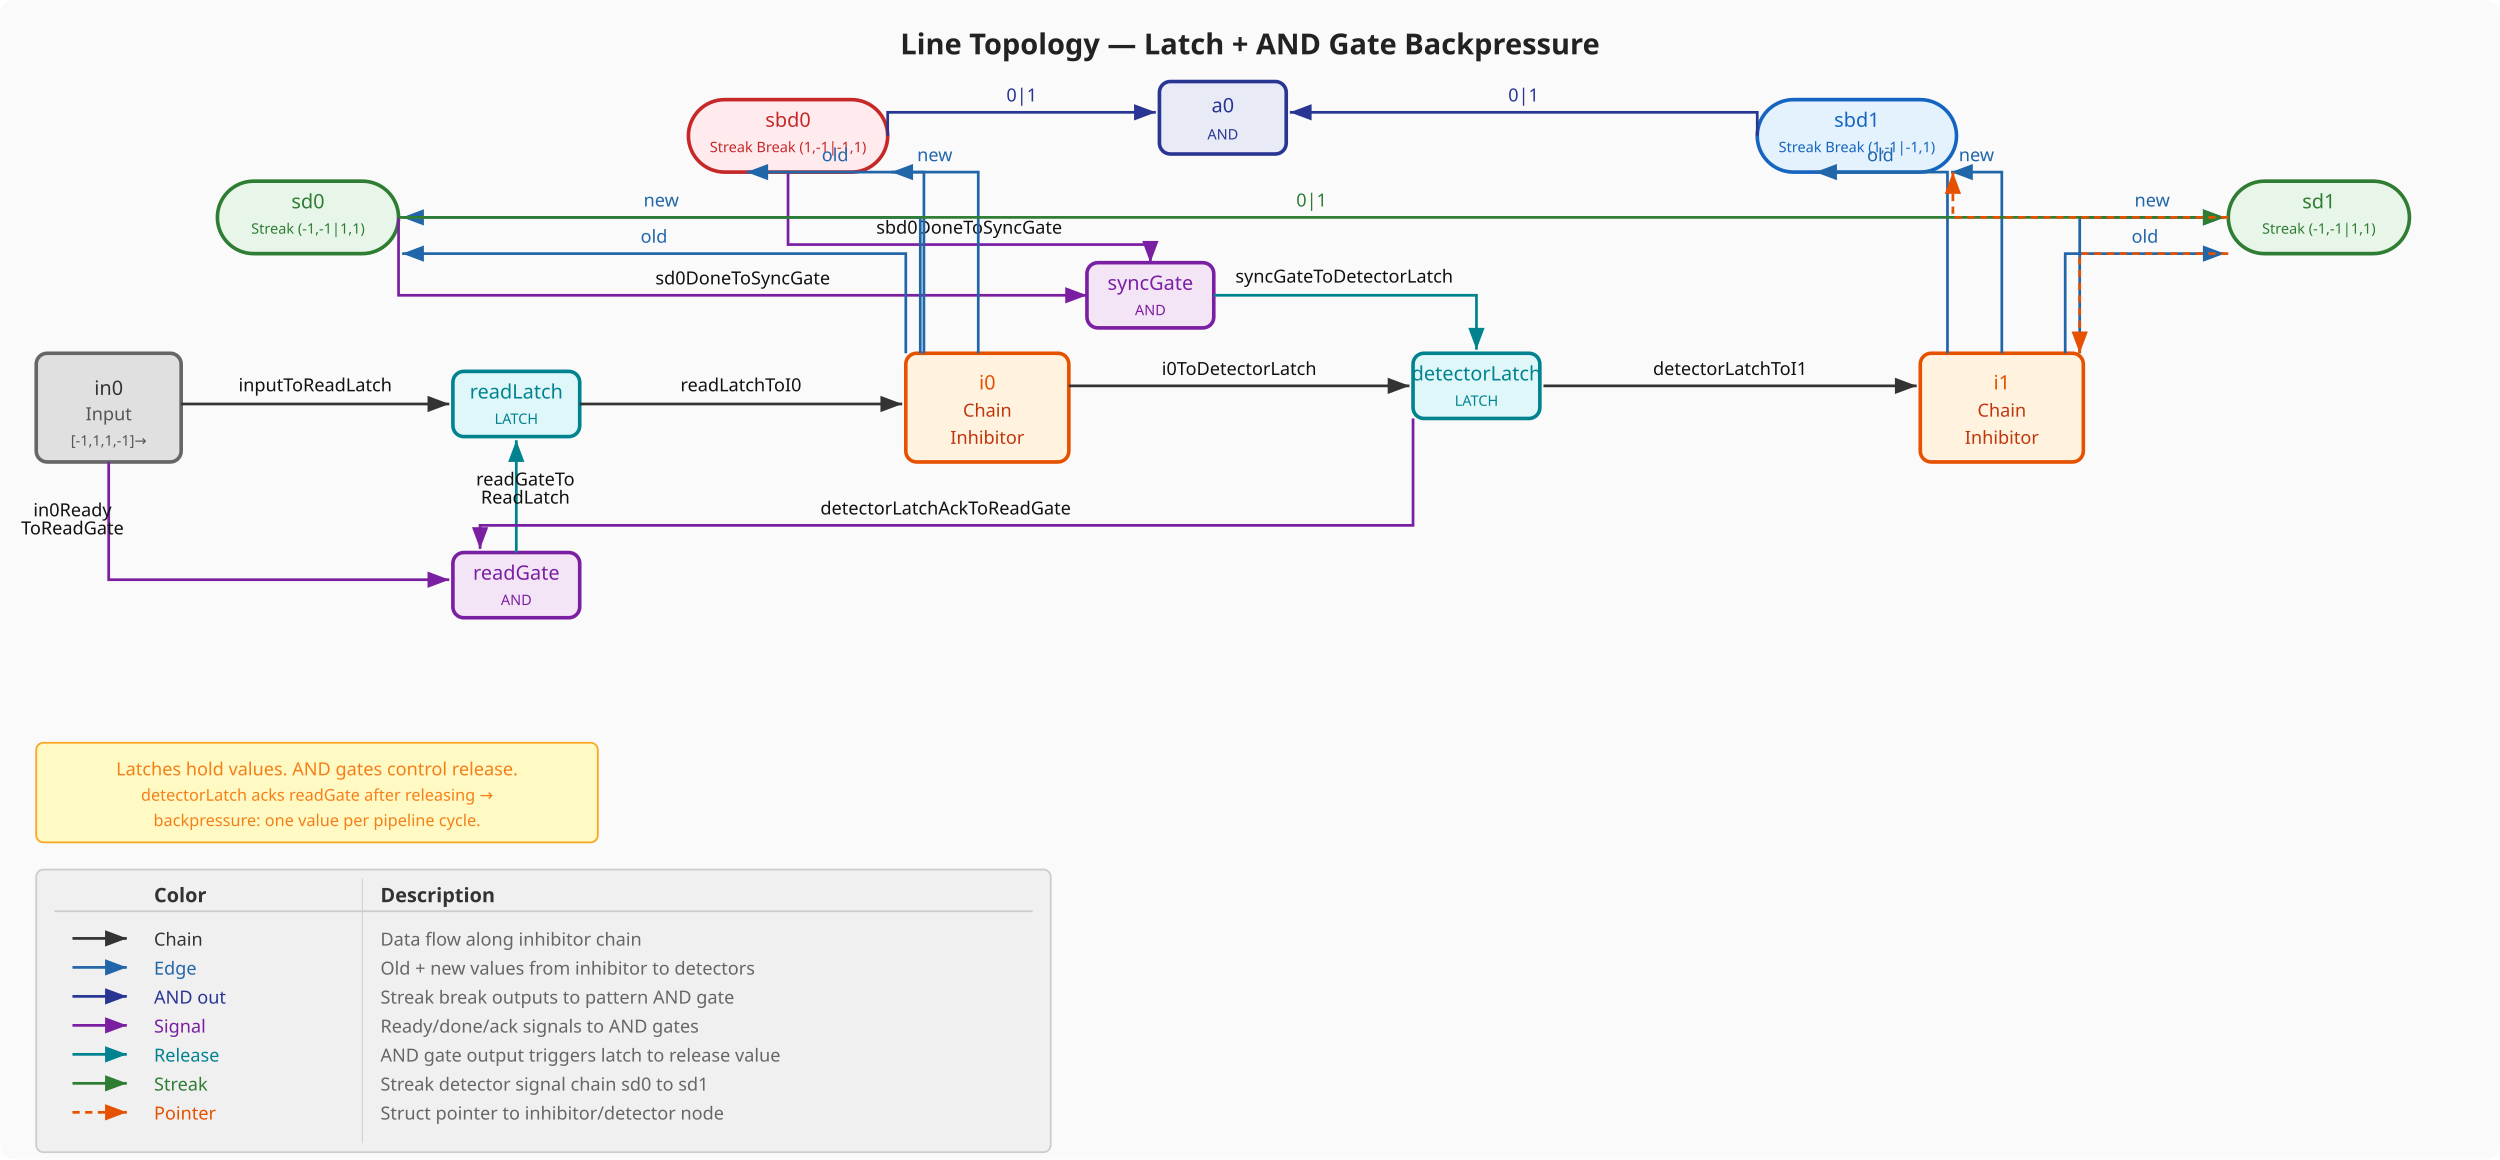
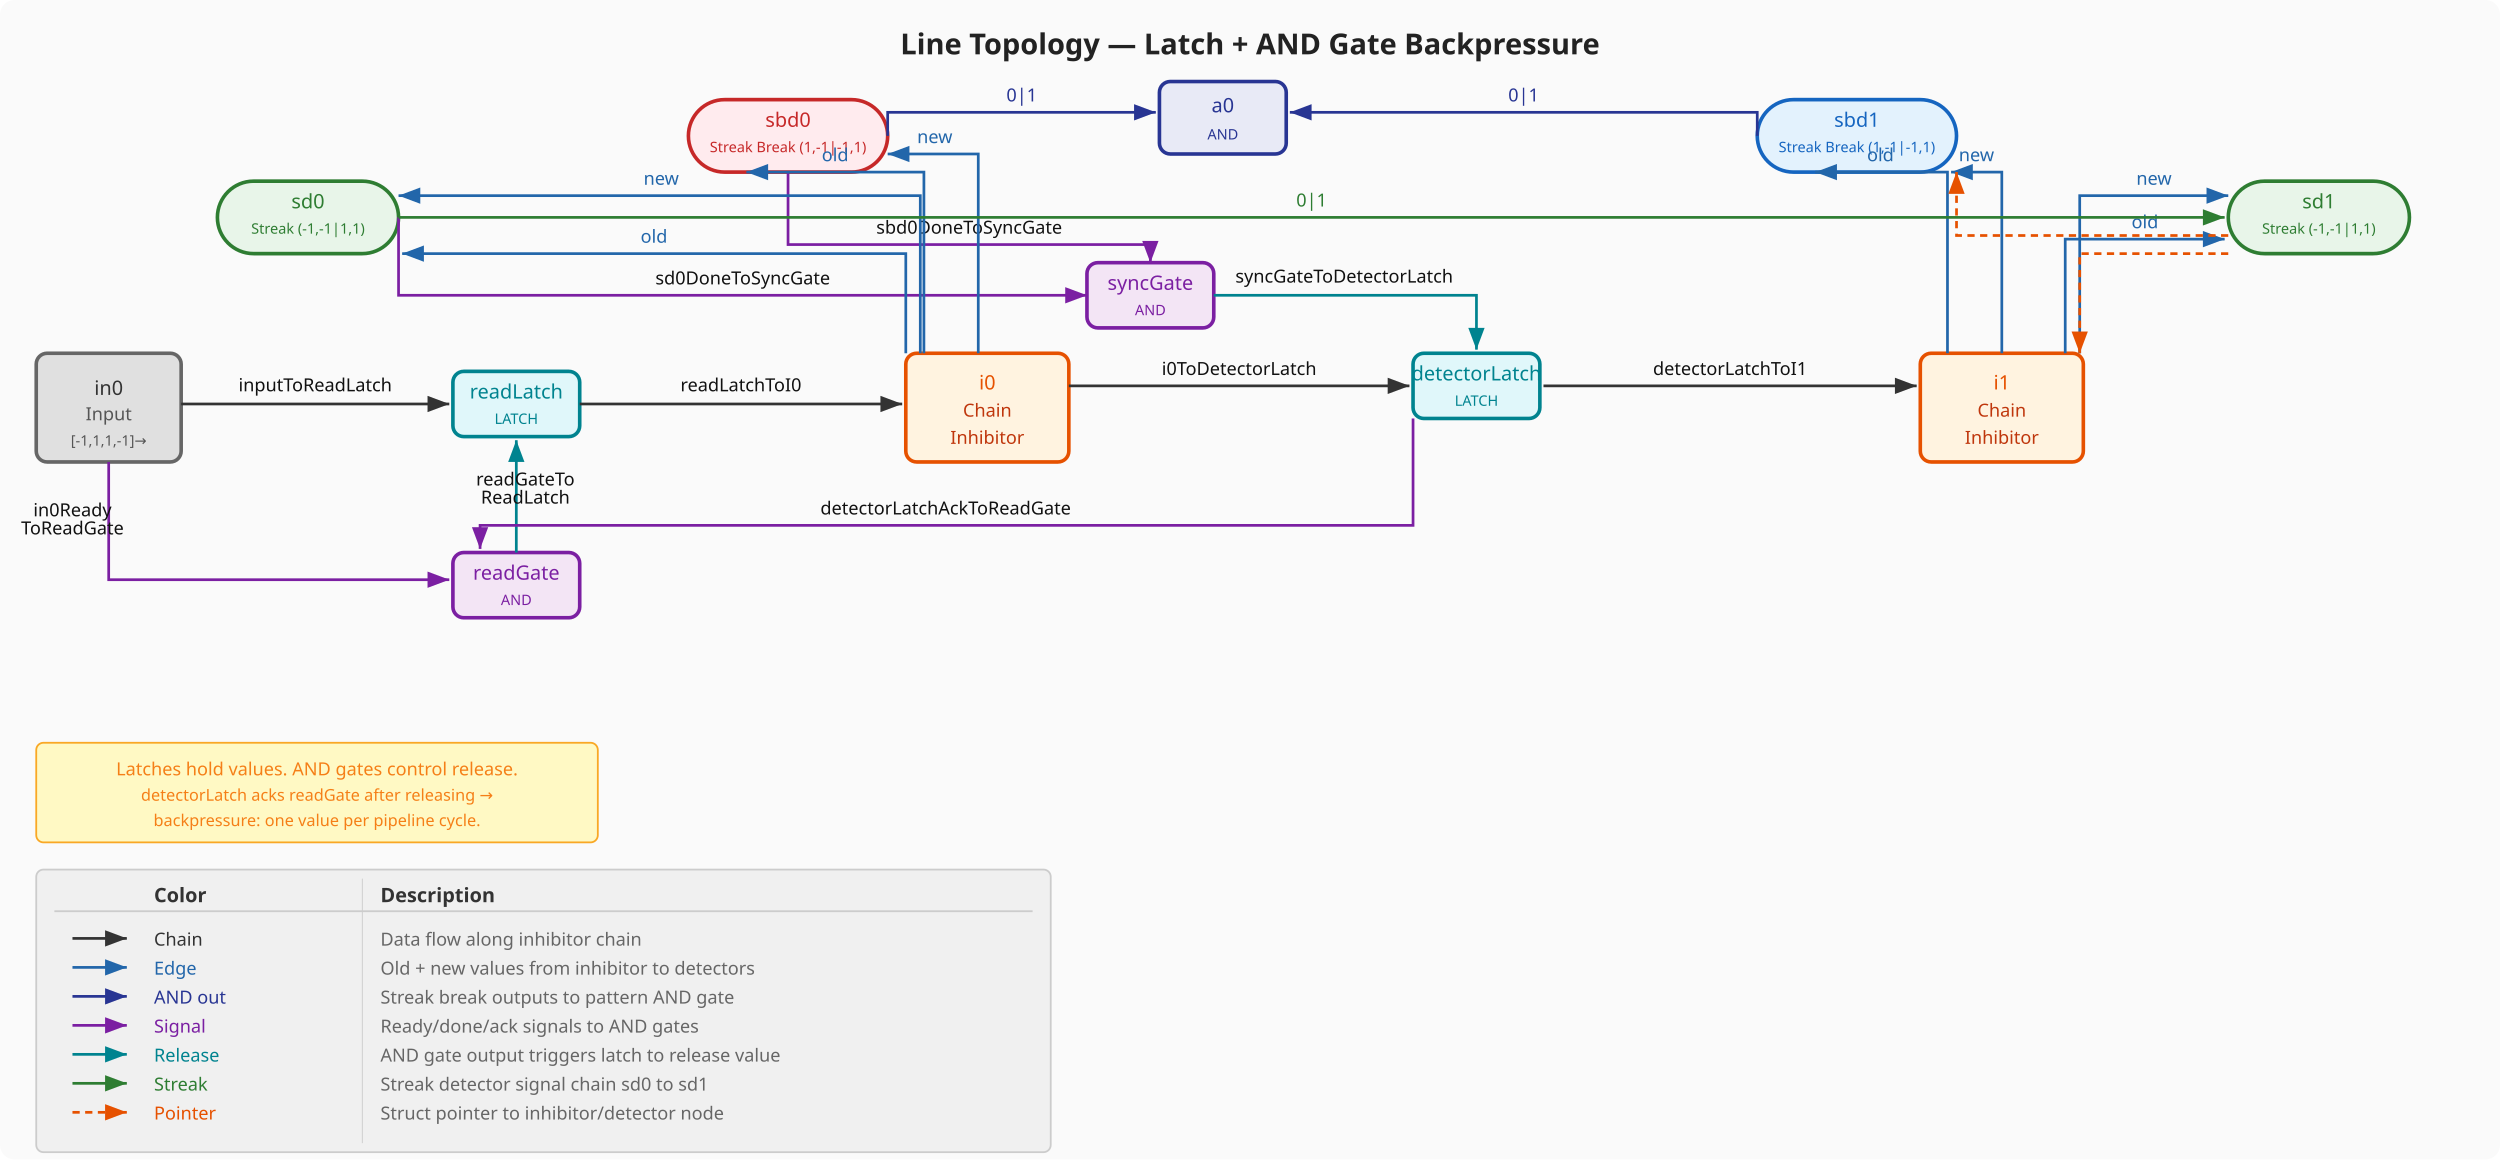
<svg xmlns="http://www.w3.org/2000/svg" viewBox="0 0 1380 640" font-weight="400" font-family="ui-sans-serif, system-ui, sans-serif">
  <style>
    svg { font-family: ui-sans-serif, system-ui, sans-serif; font-size: 12px; font-weight: 400; }

    /* ── Background ─────────────────────────────────────────── */
    .diagram-bg { fill: #fafafa; }

    /* ── Node shapes ─────────────────────────────────────────── */
    .shape-input    { fill: #e0e0e0; stroke: #666;    stroke-width: 2; }
    .shape-inhibitor{ fill: #fff3e0; stroke: #e65100; stroke-width: 2; }
    .shape-latch    { fill: #e0f7fa; stroke: #00838f; stroke-width: 2; }
    .shape-and-gate { fill: #f3e5f5; stroke: #7b1fa2; stroke-width: 2; }
    .shape-pattern-and { fill: #e8eaf6; stroke: #283593; stroke-width: 2; }
    .shape-sbd0     { fill: #ffebee; stroke: #c62828; stroke-width: 2; }
    .shape-sbd1     { fill: #e3f2fd; stroke: #1565c0; stroke-width: 2; }
    .shape-sd       { fill: #e8f5e9; stroke: #2e7d32; stroke-width: 2; }

    /* ── Node text ───────────────────────────────────────────── */
    .node-title    { text-anchor: middle; font-weight: normal; font-size: 11px; }
    .node-sublabel { text-anchor: middle; font-weight: normal; font-size: 10px; }
    .node-type     { text-anchor: middle; font-weight: normal; font-size: 8px; }

    .text-input    { fill: #333; }
    .text-sublabel { fill: #555; }
    .text-inhibitor{ fill: #e65100; }
    .text-inhibitor-sub { fill: #bf360c; }
    .text-latch    { fill: #00838f; }
    .text-and-gate { fill: #7b1fa2; }
    .text-pattern-and { fill: #283593; }
    .text-sbd0     { fill: #c62828; }
    .text-sbd1     { fill: #1565c0; }
    .text-sd       { fill: #2e7d32; }

    /* ── Edge lines ──────────────────────────────────────────── */
    .chain           { stroke: #333;    stroke-width: 1.5px; fill: none; marker-end: url(#arrow); }
    .edge-connection { stroke: #2266aa; stroke-width: 1.5px; fill: none; marker-end: url(#arrow-blue); }
    .and-out         { stroke: #283593; stroke-width: 1.5px; fill: none; marker-end: url(#arrow-indigo); }
    .signal          { stroke: #7b1fa2; stroke-width: 1.5px; fill: none; marker-end: url(#arrow-magenta); }
    .release         { stroke: #00838f; stroke-width: 1.5px; fill: none; marker-end: url(#arrow-teal); }
    .streak          { stroke: #2e7d32; stroke-width: 1.5px; fill: none; marker-end: url(#arrow-green); }
    .pointer         { stroke: #e65100; stroke-width: 1.5px; fill: none; stroke-dasharray: 4 3; marker-end: url(#arrow-orange); }

    /* ── Edge labels ─────────────────────────────────────────── */
    .edge-label  { font-size: 10px; text-anchor: middle; }
    .value-label { font-size: 10px; text-anchor: middle; }

    /* ── Annotation / legend ─────────────────────────────────── */
    .behavior-note-bg  { fill: #fff9c4; stroke: #f9a825; }
    .behavior-note-text { fill: #f57f17; text-anchor: middle; }
    .legend-bg         { fill: #f0f0f0; stroke: #ccc; }
    .legend-heading    { font-weight: bold; font-size: 11px; fill: #333; }
    .legend-name       { font-size: 10px; }
    .legend-desc       { font-size: 10px; fill: #666; }
    .legend-divider    { stroke: #ccc; }
    .title-text        { font-size: 16px; font-weight: bold; fill: #222; text-anchor: middle; }
  </style>
  <defs>
    <marker id="arrow" markerWidth="8" markerHeight="6" refX="8" refY="3" orient="auto">
      <path d="M0,0 L8,3 L0,6" fill="#333" />
    </marker>
    <marker id="arrow-blue" markerWidth="8" markerHeight="6" refX="8" refY="3" orient="auto">
      <path d="M0,0 L8,3 L0,6" fill="#2266aa" />
    </marker>
    <marker id="arrow-indigo" markerWidth="8" markerHeight="6" refX="8" refY="3" orient="auto">
      <path d="M0,0 L8,3 L0,6" fill="#283593" />
    </marker>
    <marker id="arrow-green" markerWidth="8" markerHeight="6" refX="8" refY="3" orient="auto">
      <path d="M0,0 L8,3 L0,6" fill="#2e7d32" />
    </marker>
    <marker id="arrow-orange" markerWidth="8" markerHeight="6" refX="8" refY="3" orient="auto">
      <path d="M0,0 L8,3 L0,6" fill="#e65100" />
    </marker>
    <marker id="arrow-magenta" markerWidth="8" markerHeight="6" refX="8" refY="3" orient="auto">
      <path d="M0,0 L8,3 L0,6" fill="#7b1fa2" />
    </marker>
    <marker id="arrow-teal" markerWidth="8" markerHeight="6" refX="8" refY="3" orient="auto">
      <path d="M0,0 L8,3 L0,6" fill="#00838f" />
    </marker>
  </defs>
  <rect width="1380" height="640" rx="8" class="diagram-bg" />
  <text x="690" y="30" class="title-text">Line Topology — Latch + AND Gate Backpressure</text>
  <g id="node-a0" data-role="pattern-and-gate">
    <rect x="640" y="45" width="70" height="40" rx="6" class="shape-pattern-and" />
    <text x="675" y="62" font-weight="100" class="node-title text-pattern-and">a0</text>
    <text x="675" y="77" font-weight="100" class="node-type text-pattern-and">AND</text>
  </g>
  <g id="node-sbd0" data-role="streak-break-detector" data-index="0">
    <rect x="380" y="55" width="110" height="40" rx="20" class="shape-sbd0" />
    <text x="435" y="70" font-weight="100" class="node-title text-sbd0">sbd0</text>
    <text x="435" y="84" font-weight="100" class="node-type text-sbd0">Streak Break (1,-1|-1,1)</text>
  </g>
  <g id="node-sbd1" data-role="streak-break-detector" data-index="1">
    <rect x="970" y="55" width="110" height="40" rx="20" class="shape-sbd1" />
    <text x="1025" y="70" font-weight="100" class="node-title text-sbd1">sbd1</text>
    <text x="1025" y="84" font-weight="100" class="node-type text-sbd1">Streak Break (1,-1|-1,1)</text>
  </g>
  <g id="node-in0" data-role="input">
    <rect x="20" y="195" width="80" height="60" rx="6" class="shape-input" />
    <text x="60" y="218" font-weight="100" class="node-title text-input">in0</text>
    <text x="60" y="232" font-weight="100" class="node-sublabel text-sublabel">Input</text>
    <text x="60" y="246" font-weight="100" class="node-type text-sublabel">[-1,1,1,-1]→</text>
  </g>
  <g id="node-readLatch" data-role="latch">
    <rect x="250" y="205" width="70" height="36" rx="6" class="shape-latch" />
    <text x="285" y="220" font-weight="100" class="node-title text-latch">readLatch</text>
    <text x="285" y="234" font-weight="100" class="node-type text-latch">LATCH</text>
  </g>
  <g id="node-i0" data-role="inhibitor" data-index="0">
    <rect x="500" y="195" width="90" height="60" rx="6" class="shape-inhibitor" />
    <text x="545" y="215" font-weight="100" class="node-title text-inhibitor">i0</text>
    <text x="545" y="230" font-weight="100" class="node-sublabel text-inhibitor-sub">Chain</text>
    <text x="545" y="245" font-weight="100" class="node-sublabel text-inhibitor-sub">Inhibitor</text>
  </g>
  <g id="node-detectorLatch" data-role="latch">
    <rect x="780" y="195" width="70" height="36" rx="6" class="shape-latch" />
    <text x="815" y="210" font-weight="100" class="node-title text-latch">detectorLatch</text>
    <text x="815" y="224" font-weight="100" class="node-type text-latch">LATCH</text>
  </g>
  <g id="node-i1" data-role="inhibitor" data-index="1">
    <rect x="1060" y="195" width="90" height="60" rx="6" class="shape-inhibitor" />
    <text x="1105" y="215" font-weight="100" class="node-title text-inhibitor">i1</text>
    <text x="1105" y="230" font-weight="100" class="node-sublabel text-inhibitor-sub">Chain</text>
    <text x="1105" y="245" font-weight="100" class="node-sublabel text-inhibitor-sub">Inhibitor</text>
  </g>
  <g id="node-readGate" data-role="and-gate">
    <rect x="250" y="305" width="70" height="36" rx="6" class="shape-and-gate" />
    <text x="285" y="320" font-weight="100" class="node-title text-and-gate">readGate</text>
    <text x="285" y="334" font-weight="100" class="node-type text-and-gate">AND</text>
  </g>
  <g id="node-syncGate" data-role="and-gate">
    <rect x="600" y="145" width="70" height="36" rx="6" class="shape-and-gate" />
    <text x="635" y="160" font-weight="100" class="node-title text-and-gate">syncGate</text>
    <text x="635" y="174" font-weight="100" class="node-type text-and-gate">AND</text>
  </g>
  <g id="node-sd0" data-role="streak-detector" data-index="0">
    <rect x="120" y="100" width="100" height="40" rx="20" class="shape-sd" />
    <text x="170" y="115" font-weight="100" class="node-title text-sd">sd0</text>
    <text x="170" y="129" font-weight="100" class="node-type text-sd">Streak (-1,-1|1,1)</text>
  </g>
  <g id="node-sd1" data-role="streak-detector" data-index="1">
    <rect x="1230" y="100" width="100" height="40" rx="20" class="shape-sd" />
    <text x="1280" y="115" font-weight="100" class="node-title text-sd">sd1</text>
    <text x="1280" y="129" font-weight="100" class="node-type text-sd">Streak (-1,-1|1,1)</text>
  </g>
  <g id="edge-inputToReadLatch" data-role="edge" class="chain">
    <line x1="100" y1="223" x2="248" y2="223" />
    <text x="174" y="216" font-weight="300" fill="#111" stroke="none" class="edge-label">inputToReadLatch</text>
  </g>
  <g id="edge-readLatchToI0" data-role="edge" class="chain">
    <line x1="320" y1="223" x2="498" y2="223" />
    <text x="409" y="216" font-weight="300" fill="#111" stroke="none" class="edge-label">readLatchToI0</text>
  </g>
  <g id="edge-i0ToDetectorLatch" data-role="edge" class="chain">
    <line x1="590" y1="213" x2="778" y2="213" />
    <text x="684" y="207" font-weight="300" fill="#111" stroke="none" class="edge-label">i0ToDetectorLatch</text>
  </g>
  <g id="edge-detectorLatchToI1" data-role="edge" class="chain">
    <line x1="852" y1="213" x2="1058" y2="213" />
    <text x="955" y="207" font-weight="300" fill="#111" stroke="none" class="edge-label">detectorLatchToI1</text>
  </g>
  <g id="edge-in0ReadyToReadGate" data-role="edge" class="signal">
    <path d="M60,255 L60,320 L248,320" />
    <text x="40" y="285" font-weight="300" fill="#111" stroke="none" class="edge-label" text-anchor="middle">in0Ready</text>
    <text x="40" y="295" font-weight="300" fill="#111" stroke="none" class="edge-label" text-anchor="middle">ToReadGate</text>
  </g>
  <g id="edge-readGateToReadLatch" data-role="edge" class="release">
    <line x1="285" y1="305" x2="285" y2="243" />
    <text x="290" y="268" font-weight="300" fill="#111" stroke="none" class="edge-label" text-anchor="start">readGateTo</text>
    <text x="290" y="278" font-weight="300" fill="#111" stroke="none" class="edge-label" text-anchor="start">ReadLatch</text>
  </g>
  <g id="edge-syncGateToDetectorLatch" data-role="edge" class="release">
    <path d="M670,163 L815,163 L815,193" />
    <text x="742" y="156" font-weight="300" fill="#111" stroke="none" class="edge-label">syncGateToDetectorLatch</text>
  </g>
  <g id="edge-detectorLatchAckToReadGate" data-role="edge" class="signal">
    <path d="M780,231 L780,290 L265,290 L265,303" />
    <text x="522" y="284" font-weight="300" fill="#111" stroke="none" class="edge-label">detectorLatchAckToReadGate</text>
  </g>
  <g id="edge-sbd0DoneToSyncGate" data-role="edge" class="signal">
    <path d="M435,95 L435,135 L635,135 L635,145" />
    <text x="535" y="129" font-weight="300" fill="#111" stroke="none" class="edge-label">sbd0DoneToSyncGate</text>
  </g>
  <g id="edge-sd0DoneToSyncGate" data-role="edge" class="signal">
    <path d="M220,120 L220,163 L600,163" />
    <text x="410" y="157" font-weight="300" fill="#111" stroke="none" class="edge-label">sd0DoneToSyncGate</text>
  </g>
  <g id="edge-i0-sbd0-old" data-role="edge" class="edge-connection">
    <path d="M510,195 L510,95 L412,95" />
    <text x="461" y="89" font-weight="300" fill="#2266aa" stroke="none" class="value-label">old</text>
  </g>
  <g id="edge-i0-sbd0-new" data-role="edge" class="edge-connection">
-     <path d="M540,195 L540,95 L492,95" />
-     <text x="516" y="89" font-weight="300" fill="#2266aa" stroke="none" class="value-label">new</text>
+     <path d="M540,195 L540,85 L490,85" />
+     <text x="516" y="79" font-weight="300" fill="#2266aa" stroke="none" class="value-label">new</text>
  </g>
  <g id="edge-i0-sd0-old" data-role="edge" class="edge-connection">
    <path d="M500,195 L500,140 L222,140" />
    <text x="361" y="134" font-weight="300" fill="#2266aa" stroke="none" class="value-label">old</text>
  </g>
  <g id="edge-i0-sd0-new" data-role="edge" class="edge-connection">
-     <path d="M508,195 L508,120 L222,120" />
-     <text x="365" y="114" font-weight="300" fill="#2266aa" stroke="none" class="value-label">new</text>
+     <path d="M508,195 L508,108 L220,108" />
+     <text x="365" y="102" font-weight="300" fill="#2266aa" stroke="none" class="value-label">new</text>
  </g>
  <g id="edge-i1-sbd1-old" data-role="edge" class="edge-connection">
    <path d="M1075,195 L1075,95 L1002,95" />
    <text x="1038" y="89" font-weight="300" fill="#2266aa" stroke="none" class="value-label">old</text>
  </g>
  <g id="edge-i1-sbd1-new" data-role="edge" class="edge-connection">
    <path d="M1105,195 L1105,95 L1077,95" />
    <text x="1091" y="89" font-weight="300" fill="#2266aa" stroke="none" class="value-label">new</text>
  </g>
  <g id="edge-i1-sd1-old" data-role="edge" class="edge-connection">
-     <path d="M1140,195 L1140,140 L1228,140" />
-     <text x="1184" y="134" font-weight="300" fill="#2266aa" stroke="none" class="value-label">old</text>
+     <path d="M1140,195 L1140,132 L1228,132" />
+     <text x="1184" y="126" font-weight="300" fill="#2266aa" stroke="none" class="value-label">old</text>
  </g>
  <g id="edge-i1-sd1-new" data-role="edge" class="edge-connection">
-     <path d="M1148,195 L1148,120 L1228,120" />
-     <text x="1188" y="114" font-weight="300" fill="#2266aa" stroke="none" class="value-label">new</text>
+     <path d="M1148,195 L1148,108 L1230,108" />
+     <text x="1189" y="102" font-weight="300" fill="#2266aa" stroke="none" class="value-label">new</text>
  </g>
  <g id="edge-sbd0-a0" data-role="edge" class="and-out">
    <path d="M490,75 L490,62 L638,62" />
    <text x="564" y="56" font-weight="300" fill="#283593" stroke="none" class="value-label">0|1</text>
  </g>
  <g id="edge-sbd1-a0" data-role="edge" class="and-out">
    <path d="M970,75 L970,62 L712,62" />
    <text x="841" y="56" font-weight="300" fill="#283593" stroke="none" class="value-label">0|1</text>
  </g>
  <g id="edge-sd0-sd1" data-role="edge" class="streak">
    <line x1="220" y1="120" x2="1228" y2="120" />
    <text x="724" y="114" font-weight="300" fill="#2e7d32" stroke="none" class="value-label">0|1</text>
  </g>
  <g id="edge-sd1-i1-ptr" data-role="edge" class="pointer">
    <path d="M1230,140 L1148,140 L1148,195" />
  </g>
  <g id="edge-sd1-sbd1-ptr" data-role="edge" class="pointer">
-     <path d="M1230,120 L1078,120 L1078,95" />
+     <path d="M1230,130 L1080,130 L1080,95" />
  </g>
  <g id="annotation-backpressure" data-role="annotation">
    <rect x="20" y="410" width="310" height="55" rx="4" class="behavior-note-bg" />
    <text x="175" y="428" font-size="10" class="behavior-note-text">Latches hold values. AND gates control release.</text>
    <text x="175" y="442" font-size="9" class="behavior-note-text">detectorLatch acks readGate after releasing →</text>
    <text x="175" y="456" font-size="9" class="behavior-note-text">backpressure: one value per pipeline cycle.</text>
  </g>
  <g id="legend" data-role="legend">
    <rect x="20" y="480" width="560" height="156" rx="4" class="legend-bg" />
    <text x="85" y="498" text-anchor="start" class="legend-heading">Color</text>
    <text x="210" y="498" text-anchor="start" class="legend-heading">Description</text>
    <line x1="30" y1="503" x2="570" y2="503" class="legend-divider" stroke-width="1" />
    <line x1="200" y1="485" x2="200" y2="631" class="legend-divider" stroke-width="0.5" />
    <g class="chain">
      <line x1="40" y1="518" x2="70" y2="518" />
    </g>
    <text x="85" y="522" text-anchor="start" class="legend-name" fill="#333">Chain</text>
    <text x="210" y="522" text-anchor="start" class="legend-desc">Data flow along inhibitor chain</text>
    <g class="edge-connection">
      <line x1="40" y1="534" x2="70" y2="534" />
    </g>
    <text x="85" y="538" text-anchor="start" class="legend-name" fill="#2266aa">Edge</text>
    <text x="210" y="538" text-anchor="start" class="legend-desc">Old + new values from inhibitor to detectors</text>
    <g class="and-out">
      <line x1="40" y1="550" x2="70" y2="550" />
    </g>
    <text x="85" y="554" text-anchor="start" class="legend-name" fill="#283593">AND out</text>
    <text x="210" y="554" text-anchor="start" class="legend-desc">Streak break outputs to pattern AND gate</text>
    <g class="signal">
      <line x1="40" y1="566" x2="70" y2="566" />
    </g>
    <text x="85" y="570" text-anchor="start" class="legend-name" fill="#7b1fa2">Signal</text>
    <text x="210" y="570" text-anchor="start" class="legend-desc">Ready/done/ack signals to AND gates</text>
    <g class="release">
      <line x1="40" y1="582" x2="70" y2="582" />
    </g>
    <text x="85" y="586" text-anchor="start" class="legend-name" fill="#00838f">Release</text>
    <text x="210" y="586" text-anchor="start" class="legend-desc">AND gate output triggers latch to release value</text>
    <g class="streak">
      <line x1="40" y1="598" x2="70" y2="598" />
    </g>
    <text x="85" y="602" text-anchor="start" class="legend-name" fill="#2e7d32">Streak</text>
    <text x="210" y="602" text-anchor="start" class="legend-desc">Streak detector signal chain sd0 to sd1</text>
    <g class="pointer">
      <line x1="40" y1="614" x2="70" y2="614" />
    </g>
    <text x="85" y="618" text-anchor="start" class="legend-name" fill="#e65100">Pointer</text>
    <text x="210" y="618" text-anchor="start" class="legend-desc">Struct pointer to inhibitor/detector node</text>
  </g>
</svg>
